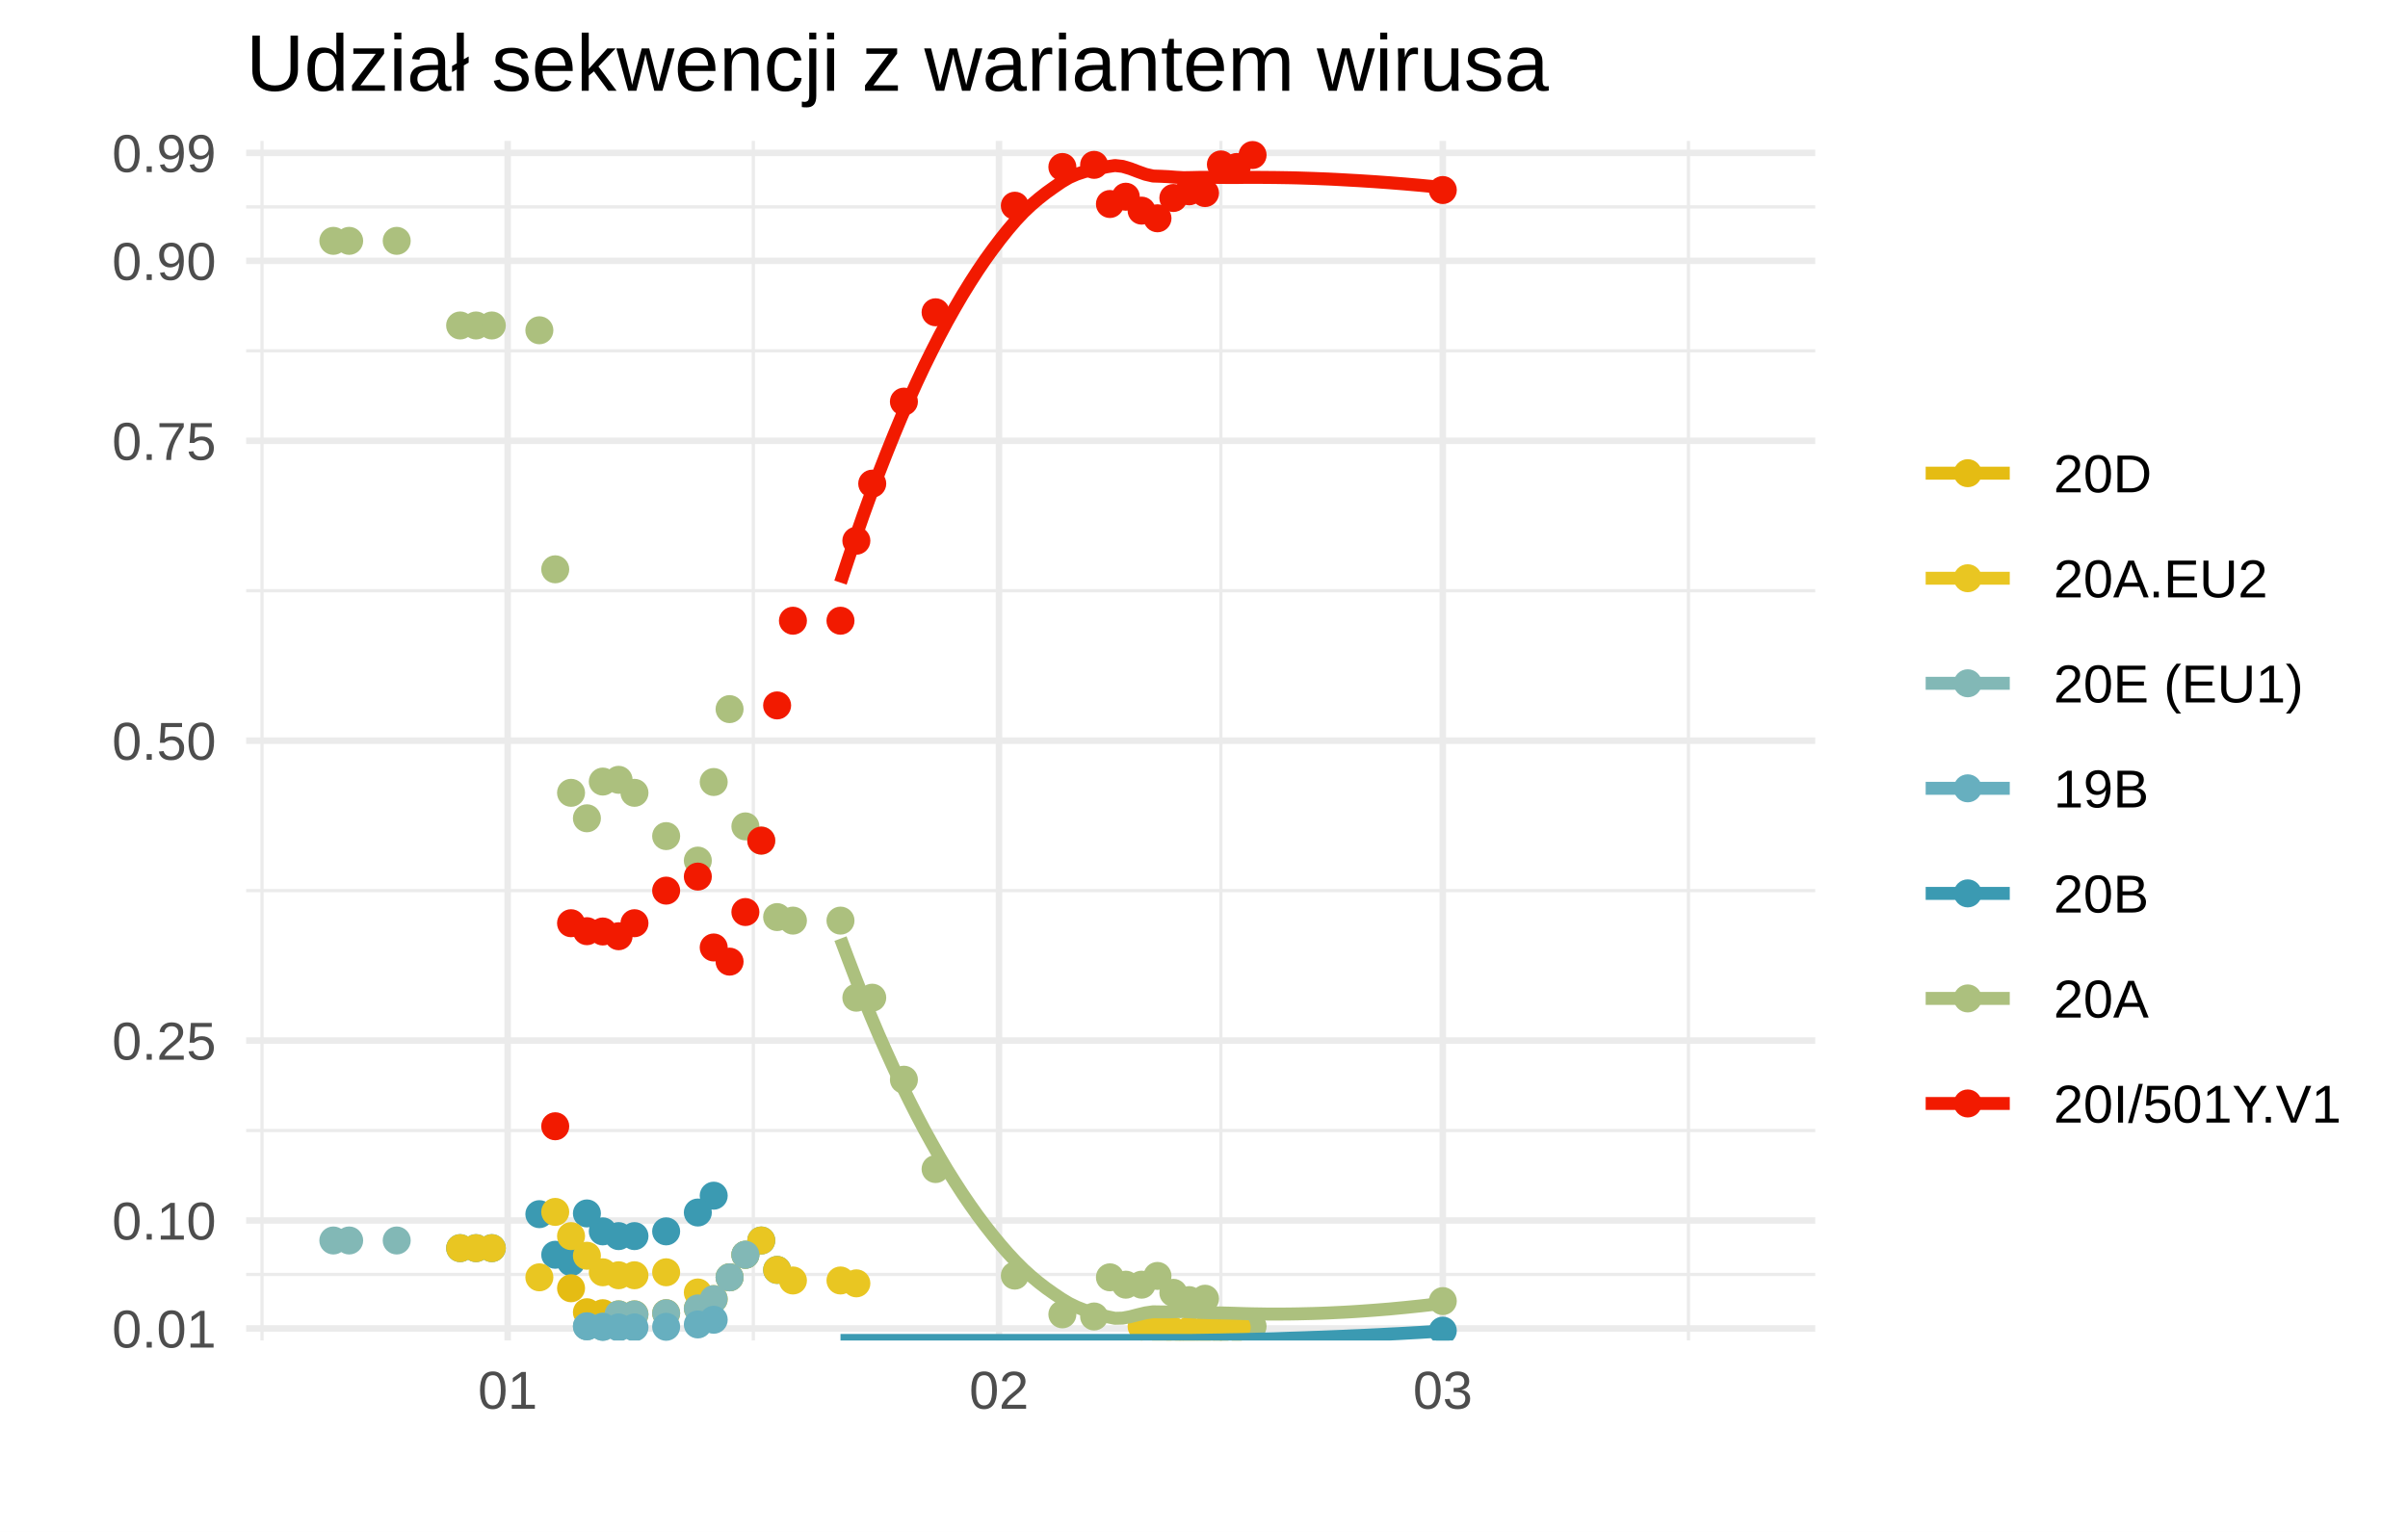
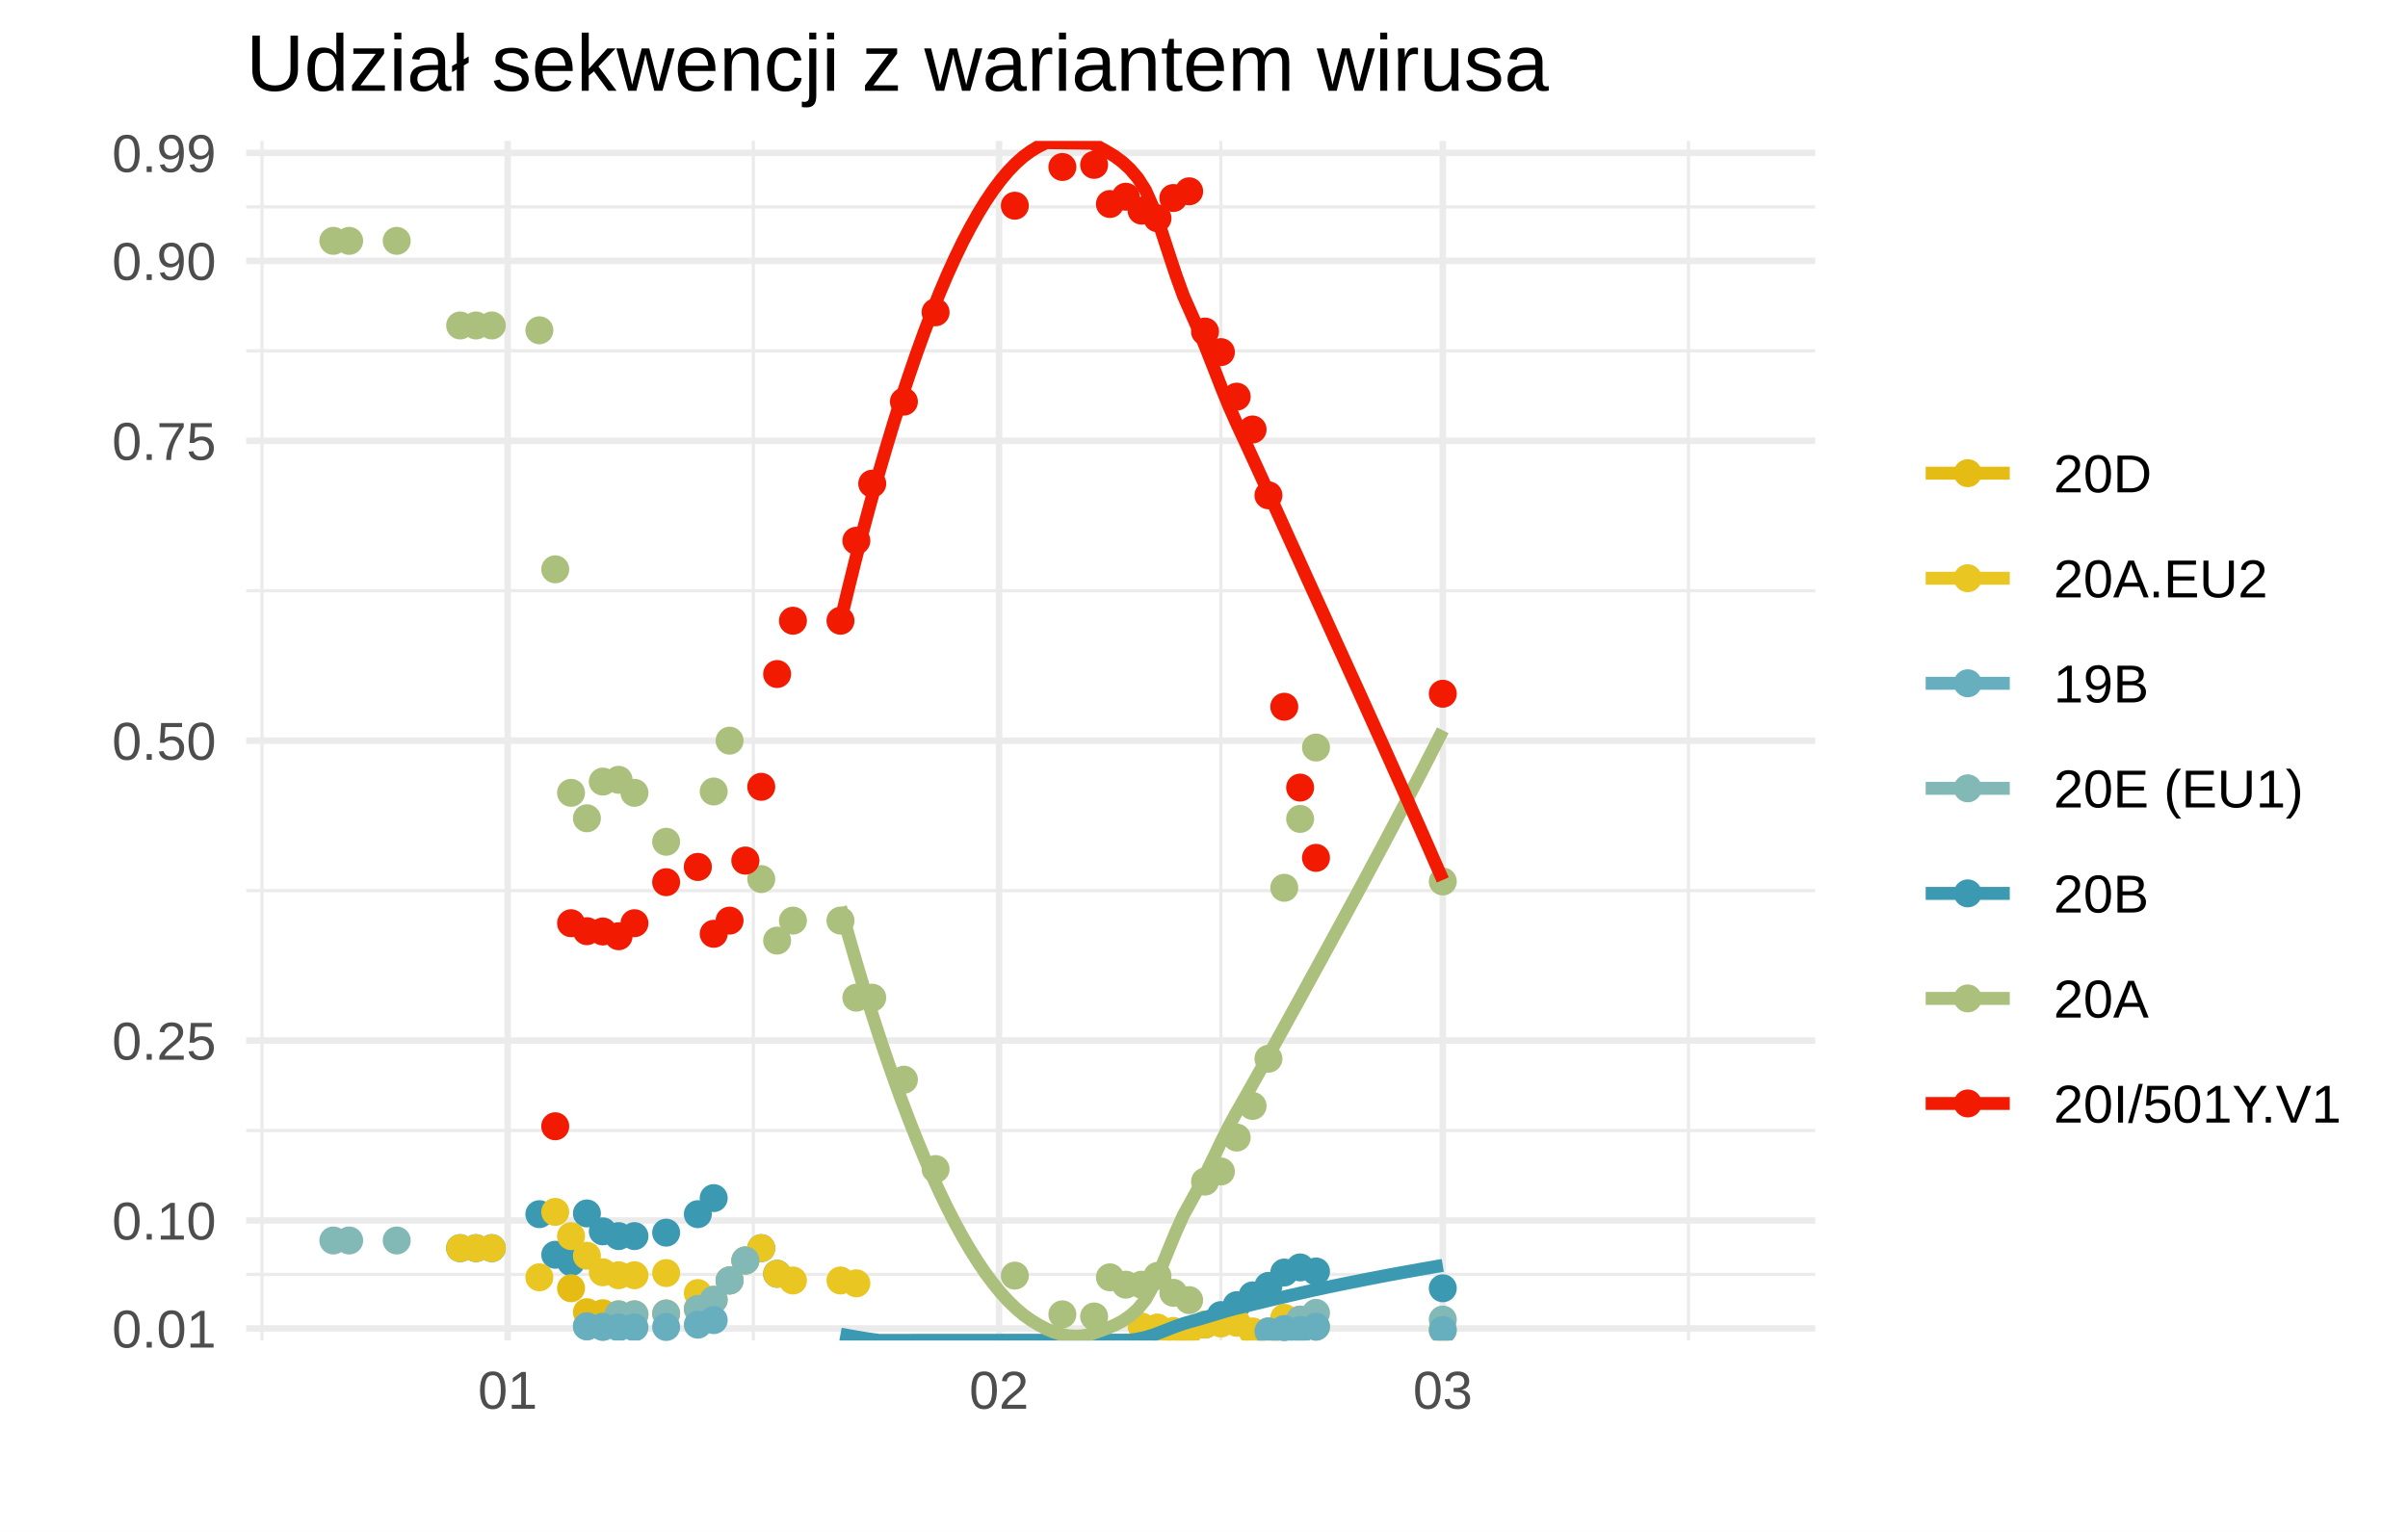
<svg xmlns="http://www.w3.org/2000/svg" class="svglite" width="396.00pt" height="252.00pt" viewBox="0 0 396.00 252.00">
  <defs>
    <style type="text/css">
    .svglite line, .svglite polyline, .svglite polygon, .svglite path, .svglite rect, .svglite circle {
      fill: none;
      stroke: #000000;
      stroke-linecap: round;
      stroke-linejoin: round;
      stroke-miterlimit: 10.00;
    }
  </style>
  </defs>
  <rect width="100%" height="100%" style="stroke: none; fill: #FFFFFF;" />
  <defs>
    <clipPath id="cpMC4wMHwzOTYuMDB8MC4wMHwyNTIuMDA=">
      <rect x="0.00" y="0.00" width="396.00" height="252.00" />
    </clipPath>
  </defs>
  <g clip-path="url(#cpMC4wMHwzOTYuMDB8MC4wMHwyNTIuMDA=)">
</g>
  <defs>
    <clipPath id="cpNDAuNDh8Mjk4LjUyfDIzLjE4fDIyMC41MA==">
      <rect x="40.48" y="23.18" width="258.04" height="197.33" />
    </clipPath>
  </defs>
  <g clip-path="url(#cpNDAuNDh8Mjk4LjUyfDIzLjE4fDIyMC41MA==)">
    <polyline points="40.48,209.65 298.52,209.65 " style="stroke-width: 0.53; stroke: #EBEBEB; stroke-linecap: butt;" />
    <polyline points="40.48,185.97 298.52,185.97 " style="stroke-width: 0.53; stroke: #EBEBEB; stroke-linecap: butt;" />
    <polyline points="40.48,146.51 298.52,146.51 " style="stroke-width: 0.53; stroke: #EBEBEB; stroke-linecap: butt;" />
    <polyline points="40.48,97.17 298.52,97.17 " style="stroke-width: 0.53; stroke: #EBEBEB; stroke-linecap: butt;" />
    <polyline points="40.48,57.71 298.52,57.71 " style="stroke-width: 0.53; stroke: #EBEBEB; stroke-linecap: butt;" />
    <polyline points="40.48,34.03 298.52,34.03 " style="stroke-width: 0.53; stroke: #EBEBEB; stroke-linecap: butt;" />
    <polyline points="43.09,220.50 43.09,23.18 " style="stroke-width: 0.53; stroke: #EBEBEB; stroke-linecap: butt;" />
    <polyline points="123.89,220.50 123.89,23.18 " style="stroke-width: 0.53; stroke: #EBEBEB; stroke-linecap: butt;" />
    <polyline points="200.78,220.50 200.78,23.18 " style="stroke-width: 0.53; stroke: #EBEBEB; stroke-linecap: butt;" />
    <polyline points="277.67,220.50 277.67,23.18 " style="stroke-width: 0.53; stroke: #EBEBEB; stroke-linecap: butt;" />
    <polyline points="40.48,218.53 298.52,218.53 " style="stroke-width: 1.07; stroke: #EBEBEB; stroke-linecap: butt;" />
    <polyline points="40.48,200.77 298.52,200.77 " style="stroke-width: 1.07; stroke: #EBEBEB; stroke-linecap: butt;" />
    <polyline points="40.48,171.17 298.52,171.17 " style="stroke-width: 1.07; stroke: #EBEBEB; stroke-linecap: butt;" />
    <polyline points="40.48,121.84 298.52,121.84 " style="stroke-width: 1.07; stroke: #EBEBEB; stroke-linecap: butt;" />
    <polyline points="40.48,72.51 298.52,72.51 " style="stroke-width: 1.07; stroke: #EBEBEB; stroke-linecap: butt;" />
    <polyline points="40.48,42.91 298.52,42.91 " style="stroke-width: 1.07; stroke: #EBEBEB; stroke-linecap: butt;" />
    <polyline points="40.48,25.15 298.52,25.15 " style="stroke-width: 1.07; stroke: #EBEBEB; stroke-linecap: butt;" />
    <polyline points="83.49,220.50 83.49,23.18 " style="stroke-width: 1.07; stroke: #EBEBEB; stroke-linecap: butt;" />
    <polyline points="164.29,220.50 164.29,23.18 " style="stroke-width: 1.07; stroke: #EBEBEB; stroke-linecap: butt;" />
    <polyline points="237.27,220.50 237.27,23.18 " style="stroke-width: 1.07; stroke: #EBEBEB; stroke-linecap: butt;" />
    <circle cx="54.82" cy="39.62" r="1.95" style="stroke-width: 0.71; stroke: #ACC07E; fill: #ACC07E;" />
    <circle cx="57.42" cy="39.62" r="1.95" style="stroke-width: 0.71; stroke: #ACC07E; fill: #ACC07E;" />
    <circle cx="65.24" cy="39.62" r="1.95" style="stroke-width: 0.71; stroke: #ACC07E; fill: #ACC07E;" />
    <circle cx="75.67" cy="53.54" r="1.95" style="stroke-width: 0.71; stroke: #ACC07E; fill: #ACC07E;" />
    <circle cx="78.28" cy="53.54" r="1.95" style="stroke-width: 0.71; stroke: #ACC07E; fill: #ACC07E;" />
    <circle cx="80.88" cy="53.54" r="1.95" style="stroke-width: 0.71; stroke: #ACC07E; fill: #ACC07E;" />
    <circle cx="88.70" cy="54.33" r="1.95" style="stroke-width: 0.71; stroke: #ACC07E; fill: #ACC07E;" />
    <circle cx="91.31" cy="93.65" r="1.95" style="stroke-width: 0.71; stroke: #ACC07E; fill: #ACC07E;" />
    <circle cx="93.91" cy="130.42" r="1.95" style="stroke-width: 0.71; stroke: #ACC07E; fill: #ACC07E;" />
    <circle cx="96.52" cy="134.61" r="1.95" style="stroke-width: 0.71; stroke: #ACC07E; fill: #ACC07E;" />
    <circle cx="99.13" cy="128.57" r="1.95" style="stroke-width: 0.71; stroke: #ACC07E; fill: #ACC07E;" />
    <circle cx="101.73" cy="128.28" r="1.95" style="stroke-width: 0.71; stroke: #ACC07E; fill: #ACC07E;" />
    <circle cx="104.34" cy="130.42" r="1.95" style="stroke-width: 0.71; stroke: #ACC07E; fill: #ACC07E;" />
-     <circle cx="109.55" cy="137.54" r="1.95" style="stroke-width: 0.71; stroke: #ACC07E; fill: #ACC07E;" />
-     <circle cx="114.76" cy="141.57" r="1.95" style="stroke-width: 0.71; stroke: #ACC07E; fill: #ACC07E;" />
-     <circle cx="117.37" cy="128.64" r="1.95" style="stroke-width: 0.71; stroke: #ACC07E; fill: #ACC07E;" />
-     <circle cx="119.98" cy="116.65" r="1.95" style="stroke-width: 0.71; stroke: #ACC07E; fill: #ACC07E;" />
-     <circle cx="122.58" cy="135.94" r="1.95" style="stroke-width: 0.71; stroke: #ACC07E; fill: #ACC07E;" />
-     <circle cx="125.19" cy="138.28" r="1.95" style="stroke-width: 0.71; stroke: #ACC07E; fill: #ACC07E;" />
-     <circle cx="127.80" cy="150.86" r="1.95" style="stroke-width: 0.71; stroke: #ACC07E; fill: #ACC07E;" />
+     <circle cx="109.55" cy="138.47" r="1.95" style="stroke-width: 0.71; stroke: #ACC07E; fill: #ACC07E;" />
+     <circle cx="114.76" cy="142.61" r="1.95" style="stroke-width: 0.71; stroke: #ACC07E; fill: #ACC07E;" />
+     <circle cx="117.37" cy="130.20" r="1.95" style="stroke-width: 0.71; stroke: #ACC07E; fill: #ACC07E;" />
+     <circle cx="119.98" cy="121.84" r="1.95" style="stroke-width: 0.71; stroke: #ACC07E; fill: #ACC07E;" />
+     <circle cx="122.58" cy="141.57" r="1.95" style="stroke-width: 0.71; stroke: #ACC07E; fill: #ACC07E;" />
+     <circle cx="125.19" cy="144.61" r="1.95" style="stroke-width: 0.71; stroke: #ACC07E; fill: #ACC07E;" />
+     <circle cx="127.80" cy="154.73" r="1.95" style="stroke-width: 0.71; stroke: #ACC07E; fill: #ACC07E;" />
    <circle cx="130.40" cy="151.44" r="1.95" style="stroke-width: 0.71; stroke: #ACC07E; fill: #ACC07E;" />
    <circle cx="138.22" cy="151.44" r="1.95" style="stroke-width: 0.71; stroke: #ACC07E; fill: #ACC07E;" />
    <circle cx="140.83" cy="164.12" r="1.95" style="stroke-width: 0.71; stroke: #ACC07E; fill: #ACC07E;" />
    <circle cx="143.44" cy="164.12" r="1.95" style="stroke-width: 0.71; stroke: #ACC07E; fill: #ACC07E;" />
    <circle cx="148.65" cy="177.61" r="1.95" style="stroke-width: 0.71; stroke: #ACC07E; fill: #ACC07E;" />
    <circle cx="153.86" cy="192.31" r="1.95" style="stroke-width: 0.71; stroke: #ACC07E; fill: #ACC07E;" />
    <circle cx="166.89" cy="209.84" r="1.95" style="stroke-width: 0.71; stroke: #ACC07E; fill: #ACC07E;" />
    <circle cx="174.71" cy="216.21" r="1.95" style="stroke-width: 0.71; stroke: #ACC07E; fill: #ACC07E;" />
    <circle cx="179.93" cy="216.56" r="1.95" style="stroke-width: 0.71; stroke: #ACC07E; fill: #ACC07E;" />
    <circle cx="182.53" cy="210.12" r="1.95" style="stroke-width: 0.71; stroke: #ACC07E; fill: #ACC07E;" />
    <circle cx="185.14" cy="211.33" r="1.95" style="stroke-width: 0.71; stroke: #ACC07E; fill: #ACC07E;" />
    <circle cx="187.74" cy="211.33" r="1.95" style="stroke-width: 0.71; stroke: #ACC07E; fill: #ACC07E;" />
    <circle cx="190.35" cy="209.89" r="1.95" style="stroke-width: 0.71; stroke: #ACC07E; fill: #ACC07E;" />
    <circle cx="192.96" cy="212.67" r="1.95" style="stroke-width: 0.71; stroke: #ACC07E; fill: #ACC07E;" />
    <circle cx="195.56" cy="213.87" r="1.95" style="stroke-width: 0.71; stroke: #ACC07E; fill: #ACC07E;" />
-     <circle cx="198.17" cy="213.64" r="1.95" style="stroke-width: 0.71; stroke: #ACC07E; fill: #ACC07E;" />
-     <circle cx="200.78" cy="218.57" r="1.95" style="stroke-width: 0.71; stroke: #ACC07E; fill: #ACC07E;" />
-     <circle cx="203.38" cy="218.36" r="1.95" style="stroke-width: 0.71; stroke: #ACC07E; fill: #ACC07E;" />
-     <circle cx="205.99" cy="218.18" r="1.95" style="stroke-width: 0.71; stroke: #ACC07E; fill: #ACC07E;" />
-     <circle cx="237.27" cy="214.03" r="1.95" style="stroke-width: 0.71; stroke: #ACC07E; fill: #ACC07E;" />
+     <circle cx="198.17" cy="194.37" r="1.95" style="stroke-width: 0.71; stroke: #ACC07E; fill: #ACC07E;" />
+     <circle cx="200.78" cy="192.71" r="1.95" style="stroke-width: 0.71; stroke: #ACC07E; fill: #ACC07E;" />
+     <circle cx="203.38" cy="187.13" r="1.95" style="stroke-width: 0.71; stroke: #ACC07E; fill: #ACC07E;" />
+     <circle cx="205.99" cy="181.93" r="1.95" style="stroke-width: 0.71; stroke: #ACC07E; fill: #ACC07E;" />
+     <circle cx="208.60" cy="174.16" r="1.95" style="stroke-width: 0.71; stroke: #ACC07E; fill: #ACC07E;" />
+     <circle cx="211.20" cy="146.04" r="1.95" style="stroke-width: 0.71; stroke: #ACC07E; fill: #ACC07E;" />
+     <circle cx="213.81" cy="134.71" r="1.95" style="stroke-width: 0.71; stroke: #ACC07E; fill: #ACC07E;" />
+     <circle cx="216.42" cy="122.97" r="1.95" style="stroke-width: 0.71; stroke: #ACC07E; fill: #ACC07E;" />
+     <circle cx="237.27" cy="145.00" r="1.95" style="stroke-width: 0.71; stroke: #ACC07E; fill: #ACC07E;" />
    <circle cx="91.31" cy="185.27" r="1.95" style="stroke-width: 0.71; stroke: #F21A00; fill: #F21A00;" />
    <circle cx="93.91" cy="151.87" r="1.95" style="stroke-width: 0.71; stroke: #F21A00; fill: #F21A00;" />
    <circle cx="96.52" cy="153.18" r="1.95" style="stroke-width: 0.71; stroke: #F21A00; fill: #F21A00;" />
    <circle cx="99.13" cy="153.23" r="1.95" style="stroke-width: 0.71; stroke: #F21A00; fill: #F21A00;" />
    <circle cx="101.73" cy="154.01" r="1.95" style="stroke-width: 0.71; stroke: #F21A00; fill: #F21A00;" />
    <circle cx="104.34" cy="151.87" r="1.95" style="stroke-width: 0.71; stroke: #F21A00; fill: #F21A00;" />
-     <circle cx="109.55" cy="146.51" r="1.95" style="stroke-width: 0.71; stroke: #F21A00; fill: #F21A00;" />
-     <circle cx="114.76" cy="144.20" r="1.95" style="stroke-width: 0.71; stroke: #F21A00; fill: #F21A00;" />
-     <circle cx="117.37" cy="155.86" r="1.95" style="stroke-width: 0.71; stroke: #F21A00; fill: #F21A00;" />
-     <circle cx="119.98" cy="158.19" r="1.95" style="stroke-width: 0.71; stroke: #F21A00; fill: #F21A00;" />
-     <circle cx="122.58" cy="150.03" r="1.95" style="stroke-width: 0.71; stroke: #F21A00; fill: #F21A00;" />
-     <circle cx="125.19" cy="138.28" r="1.95" style="stroke-width: 0.71; stroke: #F21A00; fill: #F21A00;" />
-     <circle cx="127.80" cy="116.04" r="1.95" style="stroke-width: 0.71; stroke: #F21A00; fill: #F21A00;" />
+     <circle cx="109.55" cy="145.12" r="1.95" style="stroke-width: 0.71; stroke: #F21A00; fill: #F21A00;" />
+     <circle cx="114.76" cy="142.61" r="1.95" style="stroke-width: 0.71; stroke: #F21A00; fill: #F21A00;" />
+     <circle cx="117.37" cy="153.61" r="1.95" style="stroke-width: 0.71; stroke: #F21A00; fill: #F21A00;" />
+     <circle cx="119.98" cy="151.44" r="1.95" style="stroke-width: 0.71; stroke: #F21A00; fill: #F21A00;" />
+     <circle cx="122.58" cy="141.57" r="1.95" style="stroke-width: 0.71; stroke: #F21A00; fill: #F21A00;" />
+     <circle cx="125.19" cy="129.43" r="1.95" style="stroke-width: 0.71; stroke: #F21A00; fill: #F21A00;" />
+     <circle cx="127.80" cy="110.88" r="1.95" style="stroke-width: 0.71; stroke: #F21A00; fill: #F21A00;" />
    <circle cx="130.40" cy="102.11" r="1.95" style="stroke-width: 0.71; stroke: #F21A00; fill: #F21A00;" />
    <circle cx="138.22" cy="102.11" r="1.95" style="stroke-width: 0.71; stroke: #F21A00; fill: #F21A00;" />
    <circle cx="140.83" cy="88.95" r="1.95" style="stroke-width: 0.71; stroke: #F21A00; fill: #F21A00;" />
    <circle cx="143.44" cy="79.56" r="1.95" style="stroke-width: 0.71; stroke: #F21A00; fill: #F21A00;" />
    <circle cx="148.65" cy="66.07" r="1.95" style="stroke-width: 0.71; stroke: #F21A00; fill: #F21A00;" />
    <circle cx="153.86" cy="51.37" r="1.95" style="stroke-width: 0.71; stroke: #F21A00; fill: #F21A00;" />
    <circle cx="166.89" cy="33.84" r="1.95" style="stroke-width: 0.71; stroke: #F21A00; fill: #F21A00;" />
    <circle cx="174.71" cy="27.47" r="1.95" style="stroke-width: 0.71; stroke: #F21A00; fill: #F21A00;" />
    <circle cx="179.93" cy="27.12" r="1.95" style="stroke-width: 0.71; stroke: #F21A00; fill: #F21A00;" />
    <circle cx="182.53" cy="33.56" r="1.95" style="stroke-width: 0.71; stroke: #F21A00; fill: #F21A00;" />
    <circle cx="185.14" cy="32.36" r="1.95" style="stroke-width: 0.71; stroke: #F21A00; fill: #F21A00;" />
    <circle cx="187.74" cy="34.65" r="1.95" style="stroke-width: 0.71; stroke: #F21A00; fill: #F21A00;" />
    <circle cx="190.35" cy="35.91" r="1.95" style="stroke-width: 0.71; stroke: #F21A00; fill: #F21A00;" />
    <circle cx="192.96" cy="32.57" r="1.95" style="stroke-width: 0.71; stroke: #F21A00; fill: #F21A00;" />
    <circle cx="195.56" cy="31.47" r="1.95" style="stroke-width: 0.71; stroke: #F21A00; fill: #F21A00;" />
-     <circle cx="198.17" cy="31.76" r="1.95" style="stroke-width: 0.71; stroke: #F21A00; fill: #F21A00;" />
-     <circle cx="200.78" cy="27.05" r="1.95" style="stroke-width: 0.71; stroke: #F21A00; fill: #F21A00;" />
-     <circle cx="203.38" cy="27.47" r="1.95" style="stroke-width: 0.71; stroke: #F21A00; fill: #F21A00;" />
-     <circle cx="205.99" cy="25.50" r="1.95" style="stroke-width: 0.71; stroke: #F21A00; fill: #F21A00;" />
-     <circle cx="237.27" cy="31.26" r="1.95" style="stroke-width: 0.71; stroke: #F21A00; fill: #F21A00;" />
+     <circle cx="198.17" cy="54.54" r="1.95" style="stroke-width: 0.71; stroke: #F21A00; fill: #F21A00;" />
+     <circle cx="200.78" cy="57.92" r="1.95" style="stroke-width: 0.71; stroke: #F21A00; fill: #F21A00;" />
+     <circle cx="203.38" cy="65.25" r="1.95" style="stroke-width: 0.71; stroke: #F21A00; fill: #F21A00;" />
+     <circle cx="205.99" cy="70.65" r="1.95" style="stroke-width: 0.71; stroke: #F21A00; fill: #F21A00;" />
+     <circle cx="208.60" cy="81.48" r="1.95" style="stroke-width: 0.71; stroke: #F21A00; fill: #F21A00;" />
+     <circle cx="211.20" cy="116.26" r="1.95" style="stroke-width: 0.71; stroke: #F21A00; fill: #F21A00;" />
+     <circle cx="213.81" cy="129.56" r="1.95" style="stroke-width: 0.71; stroke: #F21A00; fill: #F21A00;" />
+     <circle cx="216.42" cy="141.12" r="1.95" style="stroke-width: 0.71; stroke: #F21A00; fill: #F21A00;" />
+     <circle cx="237.27" cy="114.12" r="1.95" style="stroke-width: 0.71; stroke: #F21A00; fill: #F21A00;" />
    <circle cx="75.67" cy="205.32" r="1.95" style="stroke-width: 0.71; stroke: #3B9AB2; fill: #3B9AB2;" />
    <circle cx="78.28" cy="205.32" r="1.95" style="stroke-width: 0.71; stroke: #3B9AB2; fill: #3B9AB2;" />
    <circle cx="80.88" cy="205.32" r="1.95" style="stroke-width: 0.71; stroke: #3B9AB2; fill: #3B9AB2;" />
    <circle cx="88.70" cy="199.73" r="1.95" style="stroke-width: 0.71; stroke: #3B9AB2; fill: #3B9AB2;" />
    <circle cx="91.31" cy="206.41" r="1.95" style="stroke-width: 0.71; stroke: #3B9AB2; fill: #3B9AB2;" />
    <circle cx="93.91" cy="207.63" r="1.95" style="stroke-width: 0.71; stroke: #3B9AB2; fill: #3B9AB2;" />
    <circle cx="96.52" cy="199.61" r="1.95" style="stroke-width: 0.71; stroke: #3B9AB2; fill: #3B9AB2;" />
    <circle cx="99.13" cy="202.56" r="1.95" style="stroke-width: 0.71; stroke: #3B9AB2; fill: #3B9AB2;" />
    <circle cx="101.73" cy="203.34" r="1.95" style="stroke-width: 0.71; stroke: #3B9AB2; fill: #3B9AB2;" />
    <circle cx="104.34" cy="203.34" r="1.95" style="stroke-width: 0.71; stroke: #3B9AB2; fill: #3B9AB2;" />
-     <circle cx="109.55" cy="202.56" r="1.95" style="stroke-width: 0.71; stroke: #3B9AB2; fill: #3B9AB2;" />
-     <circle cx="114.76" cy="199.46" r="1.95" style="stroke-width: 0.71; stroke: #3B9AB2; fill: #3B9AB2;" />
-     <circle cx="117.37" cy="196.69" r="1.95" style="stroke-width: 0.71; stroke: #3B9AB2; fill: #3B9AB2;" />
-     <circle cx="119.98" cy="210.12" r="1.95" style="stroke-width: 0.71; stroke: #3B9AB2; fill: #3B9AB2;" />
-     <circle cx="122.58" cy="206.41" r="1.95" style="stroke-width: 0.71; stroke: #3B9AB2; fill: #3B9AB2;" />
-     <circle cx="125.19" cy="204.06" r="1.95" style="stroke-width: 0.71; stroke: #3B9AB2; fill: #3B9AB2;" />
-     <circle cx="127.80" cy="208.90" r="1.95" style="stroke-width: 0.71; stroke: #3B9AB2; fill: #3B9AB2;" />
-     <circle cx="237.27" cy="218.89" r="1.95" style="stroke-width: 0.71; stroke: #3B9AB2; fill: #3B9AB2;" />
+     <circle cx="109.55" cy="202.77" r="1.95" style="stroke-width: 0.71; stroke: #3B9AB2; fill: #3B9AB2;" />
+     <circle cx="114.76" cy="199.73" r="1.95" style="stroke-width: 0.71; stroke: #3B9AB2; fill: #3B9AB2;" />
+     <circle cx="117.37" cy="197.09" r="1.95" style="stroke-width: 0.71; stroke: #3B9AB2; fill: #3B9AB2;" />
+     <circle cx="119.98" cy="210.64" r="1.95" style="stroke-width: 0.71; stroke: #3B9AB2; fill: #3B9AB2;" />
+     <circle cx="122.58" cy="207.35" r="1.95" style="stroke-width: 0.71; stroke: #3B9AB2; fill: #3B9AB2;" />
+     <circle cx="125.19" cy="205.32" r="1.95" style="stroke-width: 0.71; stroke: #3B9AB2; fill: #3B9AB2;" />
+     <circle cx="127.80" cy="209.54" r="1.95" style="stroke-width: 0.71; stroke: #3B9AB2; fill: #3B9AB2;" />
+     <circle cx="198.17" cy="217.89" r="1.95" style="stroke-width: 0.71; stroke: #3B9AB2; fill: #3B9AB2;" />
+     <circle cx="200.78" cy="216.33" r="1.95" style="stroke-width: 0.71; stroke: #3B9AB2; fill: #3B9AB2;" />
+     <circle cx="203.38" cy="214.70" r="1.95" style="stroke-width: 0.71; stroke: #3B9AB2; fill: #3B9AB2;" />
+     <circle cx="205.99" cy="213.09" r="1.95" style="stroke-width: 0.71; stroke: #3B9AB2; fill: #3B9AB2;" />
+     <circle cx="208.60" cy="211.53" r="1.95" style="stroke-width: 0.71; stroke: #3B9AB2; fill: #3B9AB2;" />
+     <circle cx="211.20" cy="209.33" r="1.95" style="stroke-width: 0.71; stroke: #3B9AB2; fill: #3B9AB2;" />
+     <circle cx="213.81" cy="208.49" r="1.95" style="stroke-width: 0.71; stroke: #3B9AB2; fill: #3B9AB2;" />
+     <circle cx="216.42" cy="209.16" r="1.95" style="stroke-width: 0.71; stroke: #3B9AB2; fill: #3B9AB2;" />
+     <circle cx="237.27" cy="211.92" r="1.95" style="stroke-width: 0.71; stroke: #3B9AB2; fill: #3B9AB2;" />
    <circle cx="93.91" cy="211.92" r="1.95" style="stroke-width: 0.71; stroke: #E5BC13; fill: #E5BC13;" />
    <circle cx="96.52" cy="215.86" r="1.95" style="stroke-width: 0.71; stroke: #E5BC13; fill: #E5BC13;" />
    <circle cx="99.13" cy="216.02" r="1.95" style="stroke-width: 0.71; stroke: #E5BC13; fill: #E5BC13;" />
    <circle cx="101.73" cy="216.21" r="1.95" style="stroke-width: 0.71; stroke: #E5BC13; fill: #E5BC13;" />
    <circle cx="104.34" cy="216.21" r="1.95" style="stroke-width: 0.71; stroke: #E5BC13; fill: #E5BC13;" />
-     <circle cx="109.55" cy="216.02" r="1.95" style="stroke-width: 0.71; stroke: #E5BC13; fill: #E5BC13;" />
-     <circle cx="114.76" cy="215.24" r="1.95" style="stroke-width: 0.71; stroke: #E5BC13; fill: #E5BC13;" />
+     <circle cx="109.55" cy="216.07" r="1.95" style="stroke-width: 0.71; stroke: #E5BC13; fill: #E5BC13;" />
+     <circle cx="114.76" cy="215.31" r="1.95" style="stroke-width: 0.71; stroke: #E5BC13; fill: #E5BC13;" />
    <circle cx="75.67" cy="205.32" r="1.95" style="stroke-width: 0.71; stroke: #E9C622; fill: #E9C622;" />
    <circle cx="78.28" cy="205.32" r="1.95" style="stroke-width: 0.71; stroke: #E9C622; fill: #E9C622;" />
    <circle cx="80.88" cy="205.32" r="1.95" style="stroke-width: 0.71; stroke: #E9C622; fill: #E9C622;" />
    <circle cx="88.70" cy="210.12" r="1.95" style="stroke-width: 0.71; stroke: #E9C622; fill: #E9C622;" />
    <circle cx="91.31" cy="199.36" r="1.95" style="stroke-width: 0.71; stroke: #E9C622; fill: #E9C622;" />
    <circle cx="93.91" cy="203.34" r="1.95" style="stroke-width: 0.71; stroke: #E9C622; fill: #E9C622;" />
    <circle cx="96.52" cy="206.57" r="1.95" style="stroke-width: 0.71; stroke: #E9C622; fill: #E9C622;" />
    <circle cx="99.13" cy="209.29" r="1.95" style="stroke-width: 0.71; stroke: #E9C622; fill: #E9C622;" />
    <circle cx="101.73" cy="209.78" r="1.95" style="stroke-width: 0.71; stroke: #E9C622; fill: #E9C622;" />
    <circle cx="104.34" cy="209.78" r="1.95" style="stroke-width: 0.71; stroke: #E9C622; fill: #E9C622;" />
-     <circle cx="109.55" cy="209.29" r="1.95" style="stroke-width: 0.71; stroke: #E9C622; fill: #E9C622;" />
-     <circle cx="114.76" cy="212.61" r="1.95" style="stroke-width: 0.71; stroke: #E9C622; fill: #E9C622;" />
-     <circle cx="117.37" cy="213.70" r="1.95" style="stroke-width: 0.71; stroke: #E9C622; fill: #E9C622;" />
-     <circle cx="119.98" cy="210.12" r="1.95" style="stroke-width: 0.71; stroke: #E9C622; fill: #E9C622;" />
-     <circle cx="122.58" cy="206.41" r="1.95" style="stroke-width: 0.71; stroke: #E9C622; fill: #E9C622;" />
-     <circle cx="125.19" cy="204.06" r="1.95" style="stroke-width: 0.71; stroke: #E9C622; fill: #E9C622;" />
-     <circle cx="127.80" cy="208.90" r="1.95" style="stroke-width: 0.71; stroke: #E9C622; fill: #E9C622;" />
+     <circle cx="109.55" cy="209.42" r="1.95" style="stroke-width: 0.71; stroke: #E9C622; fill: #E9C622;" />
+     <circle cx="114.76" cy="212.71" r="1.95" style="stroke-width: 0.71; stroke: #E9C622; fill: #E9C622;" />
+     <circle cx="117.37" cy="213.81" r="1.95" style="stroke-width: 0.71; stroke: #E9C622; fill: #E9C622;" />
+     <circle cx="119.98" cy="210.64" r="1.95" style="stroke-width: 0.71; stroke: #E9C622; fill: #E9C622;" />
+     <circle cx="122.58" cy="207.35" r="1.95" style="stroke-width: 0.71; stroke: #E9C622; fill: #E9C622;" />
+     <circle cx="125.19" cy="205.32" r="1.95" style="stroke-width: 0.71; stroke: #E9C622; fill: #E9C622;" />
+     <circle cx="127.80" cy="209.54" r="1.95" style="stroke-width: 0.71; stroke: #E9C622; fill: #E9C622;" />
    <circle cx="130.40" cy="210.64" r="1.95" style="stroke-width: 0.71; stroke: #E9C622; fill: #E9C622;" />
    <circle cx="138.22" cy="210.64" r="1.95" style="stroke-width: 0.71; stroke: #E9C622; fill: #E9C622;" />
    <circle cx="140.83" cy="211.11" r="1.95" style="stroke-width: 0.71; stroke: #E9C622; fill: #E9C622;" />
    <circle cx="187.74" cy="218.21" r="1.95" style="stroke-width: 0.71; stroke: #E9C622; fill: #E9C622;" />
    <circle cx="190.35" cy="218.38" r="1.95" style="stroke-width: 0.71; stroke: #E9C622; fill: #E9C622;" />
    <circle cx="192.96" cy="218.94" r="1.95" style="stroke-width: 0.71; stroke: #E9C622; fill: #E9C622;" />
    <circle cx="195.56" cy="218.85" r="1.95" style="stroke-width: 0.71; stroke: #E9C622; fill: #E9C622;" />
-     <circle cx="198.17" cy="218.79" r="1.95" style="stroke-width: 0.71; stroke: #E9C622; fill: #E9C622;" />
-     <circle cx="200.78" cy="218.57" r="1.95" style="stroke-width: 0.71; stroke: #E9C622; fill: #E9C622;" />
-     <circle cx="203.38" cy="218.36" r="1.95" style="stroke-width: 0.71; stroke: #E9C622; fill: #E9C622;" />
+     <circle cx="198.17" cy="217.89" r="1.95" style="stroke-width: 0.71; stroke: #E9C622; fill: #E9C622;" />
+     <circle cx="200.78" cy="217.72" r="1.95" style="stroke-width: 0.71; stroke: #E9C622; fill: #E9C622;" />
+     <circle cx="203.38" cy="217.60" r="1.95" style="stroke-width: 0.71; stroke: #E9C622; fill: #E9C622;" />
+     <circle cx="205.99" cy="219.02" r="1.95" style="stroke-width: 0.71; stroke: #E9C622; fill: #E9C622;" />
+     <circle cx="208.60" cy="219.01" r="1.95" style="stroke-width: 0.71; stroke: #E9C622; fill: #E9C622;" />
+     <circle cx="211.20" cy="216.78" r="1.95" style="stroke-width: 0.71; stroke: #E9C622; fill: #E9C622;" />
+     <circle cx="213.81" cy="217.07" r="1.95" style="stroke-width: 0.71; stroke: #E9C622; fill: #E9C622;" />
+     <circle cx="216.42" cy="218.24" r="1.95" style="stroke-width: 0.71; stroke: #E9C622; fill: #E9C622;" />
+     <circle cx="237.27" cy="218.79" r="1.95" style="stroke-width: 0.71; stroke: #E9C622; fill: #E9C622;" />
    <circle cx="54.82" cy="204.06" r="1.95" style="stroke-width: 0.71; stroke: #82B8B6; fill: #82B8B6;" />
    <circle cx="57.42" cy="204.06" r="1.95" style="stroke-width: 0.71; stroke: #82B8B6; fill: #82B8B6;" />
    <circle cx="65.24" cy="204.06" r="1.95" style="stroke-width: 0.71; stroke: #82B8B6; fill: #82B8B6;" />
    <circle cx="96.52" cy="218.18" r="1.95" style="stroke-width: 0.71; stroke: #82B8B6; fill: #82B8B6;" />
    <circle cx="99.13" cy="218.26" r="1.95" style="stroke-width: 0.71; stroke: #82B8B6; fill: #82B8B6;" />
    <circle cx="101.73" cy="216.21" r="1.95" style="stroke-width: 0.71; stroke: #82B8B6; fill: #82B8B6;" />
    <circle cx="104.34" cy="216.21" r="1.95" style="stroke-width: 0.71; stroke: #82B8B6; fill: #82B8B6;" />
-     <circle cx="109.55" cy="216.02" r="1.95" style="stroke-width: 0.71; stroke: #82B8B6; fill: #82B8B6;" />
-     <circle cx="114.76" cy="215.24" r="1.95" style="stroke-width: 0.71; stroke: #82B8B6; fill: #82B8B6;" />
-     <circle cx="117.37" cy="213.70" r="1.95" style="stroke-width: 0.71; stroke: #82B8B6; fill: #82B8B6;" />
-     <circle cx="119.98" cy="210.12" r="1.95" style="stroke-width: 0.71; stroke: #82B8B6; fill: #82B8B6;" />
-     <circle cx="122.58" cy="206.41" r="1.95" style="stroke-width: 0.71; stroke: #82B8B6; fill: #82B8B6;" />
+     <circle cx="109.55" cy="216.07" r="1.95" style="stroke-width: 0.71; stroke: #82B8B6; fill: #82B8B6;" />
+     <circle cx="114.76" cy="215.31" r="1.95" style="stroke-width: 0.71; stroke: #82B8B6; fill: #82B8B6;" />
+     <circle cx="117.37" cy="213.81" r="1.95" style="stroke-width: 0.71; stroke: #82B8B6; fill: #82B8B6;" />
+     <circle cx="119.98" cy="210.64" r="1.95" style="stroke-width: 0.71; stroke: #82B8B6; fill: #82B8B6;" />
+     <circle cx="122.58" cy="207.35" r="1.95" style="stroke-width: 0.71; stroke: #82B8B6; fill: #82B8B6;" />
+     <circle cx="211.20" cy="218.64" r="1.95" style="stroke-width: 0.71; stroke: #82B8B6; fill: #82B8B6;" />
+     <circle cx="213.81" cy="217.07" r="1.95" style="stroke-width: 0.71; stroke: #82B8B6; fill: #82B8B6;" />
+     <circle cx="216.42" cy="215.97" r="1.95" style="stroke-width: 0.71; stroke: #82B8B6; fill: #82B8B6;" />
+     <circle cx="237.27" cy="217.07" r="1.95" style="stroke-width: 0.71; stroke: #82B8B6; fill: #82B8B6;" />
    <circle cx="96.52" cy="218.18" r="1.95" style="stroke-width: 0.71; stroke: #67AFBF; fill: #67AFBF;" />
    <circle cx="99.13" cy="218.26" r="1.95" style="stroke-width: 0.71; stroke: #67AFBF; fill: #67AFBF;" />
    <circle cx="101.73" cy="218.36" r="1.95" style="stroke-width: 0.71; stroke: #67AFBF; fill: #67AFBF;" />
    <circle cx="104.34" cy="218.36" r="1.95" style="stroke-width: 0.71; stroke: #67AFBF; fill: #67AFBF;" />
-     <circle cx="109.55" cy="218.26" r="1.95" style="stroke-width: 0.71; stroke: #67AFBF; fill: #67AFBF;" />
-     <circle cx="114.76" cy="217.87" r="1.95" style="stroke-width: 0.71; stroke: #67AFBF; fill: #67AFBF;" />
-     <circle cx="117.37" cy="217.10" r="1.95" style="stroke-width: 0.71; stroke: #67AFBF; fill: #67AFBF;" />
-     <polyline points="138.22,220.50 139.48,220.50 140.73,220.50 141.98,220.50 143.24,220.50 144.49,220.50 145.75,220.50 147.00,220.50 148.25,220.50 149.51,220.50 150.76,220.50 152.01,220.50 153.27,220.50 154.52,220.50 155.77,220.50 157.03,220.50 158.28,220.50 159.54,220.50 160.79,220.50 162.04,220.50 163.30,220.50 164.55,220.50 165.80,220.50 167.06,220.50 168.31,220.50 169.57,220.50 170.82,220.50 172.07,220.50 173.33,220.50 174.58,220.50 175.83,220.50 177.09,220.50 178.34,220.50 179.60,220.50 180.85,220.50 182.10,220.50 195.89,220.50 197.15,220.48 198.40,220.46 199.66,220.44 200.91,220.42 202.16,220.39 203.42,220.37 204.67,220.34 205.92,220.31 207.18,220.28 208.43,220.24 209.68,220.21 210.94,220.17 212.19,220.13 213.45,220.09 214.70,220.05 215.95,220.00 217.21,219.96 218.46,219.91 219.71,219.86 220.97,219.81 222.22,219.75 223.48,219.70 224.73,219.64 225.98,219.58 227.24,219.52 228.49,219.45 229.74,219.39 231.00,219.32 232.25,219.25 233.51,219.18 234.76,219.10 236.01,219.03 237.27,218.95 " style="stroke-width: 2.13; stroke: #3B9AB2; stroke-linecap: butt;" />
-     <polyline points="138.22,154.40 139.48,157.74 140.73,161.01 141.98,164.17 143.24,167.23 144.49,170.18 145.75,173.03 147.00,175.78 148.25,178.44 149.51,181.00 150.76,183.47 152.01,185.84 153.27,188.12 154.52,190.32 155.77,192.42 157.03,194.43 158.28,196.36 159.54,198.21 160.79,199.97 162.04,201.64 163.30,203.24 164.55,204.75 165.80,206.19 167.06,207.54 168.31,208.79 169.57,209.93 170.82,210.97 172.07,211.93 173.33,212.82 174.58,213.66 175.83,214.41 177.09,215.02 178.34,215.51 179.60,215.91 180.85,216.27 182.10,216.60 183.36,216.86 184.61,216.83 185.86,216.60 187.12,216.27 188.37,215.97 189.63,215.79 190.88,215.81 192.13,215.81 193.39,215.77 194.64,215.75 195.89,215.81 197.15,215.88 198.40,215.93 199.66,215.96 200.91,215.98 202.16,216.01 203.42,216.05 204.67,216.09 205.92,216.12 207.18,216.14 208.43,216.16 209.68,216.16 210.94,216.16 212.19,216.15 213.45,216.13 214.70,216.10 215.95,216.07 217.21,216.03 218.46,215.98 219.71,215.92 220.97,215.86 222.22,215.79 223.48,215.71 224.73,215.62 225.98,215.53 227.24,215.43 228.49,215.33 229.74,215.21 231.00,215.09 232.25,214.96 233.51,214.83 234.76,214.69 236.01,214.54 237.27,214.39 " style="stroke-width: 2.13; stroke: #ACC07E; stroke-linecap: butt;" />
-     <polyline points="138.22,95.84 139.48,92.03 140.73,88.31 141.98,84.71 143.24,81.23 144.49,77.89 145.75,74.66 147.00,71.55 148.25,68.55 149.51,65.67 150.76,62.89 152.01,60.23 153.27,57.68 154.52,55.23 155.77,52.89 157.03,50.65 158.28,48.51 159.54,46.47 160.79,44.53 162.04,42.69 163.30,40.95 164.55,39.30 165.80,37.74 167.06,36.27 168.31,34.94 169.57,33.75 170.82,32.68 172.07,31.70 173.33,30.80 174.58,29.94 175.83,29.20 177.09,28.65 178.34,28.24 179.60,27.93 180.85,27.68 182.10,27.42 183.36,27.23 184.61,27.37 185.86,27.74 187.12,28.22 188.37,28.67 189.63,28.96 190.88,29.00 192.13,29.06 193.39,29.16 194.64,29.23 195.89,29.21 197.15,29.18 198.40,29.18 199.66,29.18 200.91,29.19 202.16,29.20 203.42,29.20 204.67,29.18 205.92,29.18 207.18,29.18 208.43,29.19 209.68,29.20 210.94,29.22 212.19,29.24 213.45,29.27 214.70,29.31 215.95,29.35 217.21,29.40 218.46,29.45 219.71,29.51 220.97,29.58 222.22,29.65 223.48,29.72 224.73,29.80 225.98,29.88 227.24,29.97 228.49,30.06 229.74,30.16 231.00,30.26 232.25,30.37 233.51,30.48 234.76,30.60 236.01,30.71 237.27,30.84 " style="stroke-width: 2.13; stroke: #F21A00; stroke-linecap: butt;" />
+     <circle cx="109.55" cy="218.29" r="1.95" style="stroke-width: 0.71; stroke: #67AFBF; fill: #67AFBF;" />
+     <circle cx="114.76" cy="217.91" r="1.95" style="stroke-width: 0.71; stroke: #67AFBF; fill: #67AFBF;" />
+     <circle cx="117.37" cy="217.16" r="1.95" style="stroke-width: 0.71; stroke: #67AFBF; fill: #67AFBF;" />
+     <circle cx="208.60" cy="219.01" r="1.95" style="stroke-width: 0.71; stroke: #67AFBF; fill: #67AFBF;" />
+     <circle cx="211.20" cy="218.64" r="1.95" style="stroke-width: 0.71; stroke: #67AFBF; fill: #67AFBF;" />
+     <circle cx="213.81" cy="218.79" r="1.95" style="stroke-width: 0.71; stroke: #67AFBF; fill: #67AFBF;" />
+     <circle cx="216.42" cy="218.24" r="1.95" style="stroke-width: 0.71; stroke: #67AFBF; fill: #67AFBF;" />
+     <circle cx="237.27" cy="218.79" r="1.95" style="stroke-width: 0.71; stroke: #67AFBF; fill: #67AFBF;" />
+     <polyline points="138.22,219.46 139.48,219.69 140.73,219.91 141.98,220.12 143.24,220.31 144.49,220.49 185.86,220.46 187.12,220.27 188.37,220.00 189.63,219.62 190.88,219.15 192.13,218.66 193.39,218.17 194.64,217.73 195.89,217.37 197.15,217.02 198.40,216.65 199.66,216.27 200.91,215.89 202.16,215.53 203.42,215.20 204.67,214.90 205.92,214.59 207.18,214.29 208.43,213.98 209.68,213.68 210.94,213.39 212.19,213.10 213.45,212.81 214.70,212.53 215.95,212.25 217.21,211.98 218.46,211.71 219.71,211.45 220.97,211.19 222.22,210.94 223.48,210.69 224.73,210.44 225.98,210.20 227.24,209.96 228.49,209.72 229.74,209.49 231.00,209.26 232.25,209.04 233.51,208.81 234.76,208.59 236.01,208.37 237.27,208.16 " style="stroke-width: 2.13; stroke: #3B9AB2; stroke-linecap: butt;" />
+     <polyline points="138.22,149.22 139.48,153.71 140.73,158.05 141.98,162.23 143.24,166.27 144.49,170.15 145.75,173.90 147.00,177.49 148.25,180.95 149.51,184.26 150.76,187.43 152.01,190.46 153.27,193.35 154.52,196.09 155.77,198.68 157.03,201.13 158.28,203.43 159.54,205.57 160.79,207.57 162.04,209.41 163.30,211.10 164.55,212.63 165.80,214.01 167.06,215.23 168.31,216.29 169.57,217.19 170.82,217.95 172.07,218.61 173.33,219.13 174.58,219.52 175.83,219.75 177.09,219.81 178.34,219.70 179.60,219.39 180.85,218.94 182.10,218.48 183.36,217.96 184.61,217.30 185.86,216.44 187.12,215.32 188.37,213.80 189.63,211.54 190.88,208.74 192.13,205.67 193.39,202.62 194.64,199.84 195.89,197.59 197.15,195.31 198.40,192.83 199.66,190.24 200.91,187.64 202.16,185.14 203.42,182.85 204.67,180.67 205.92,178.45 207.18,176.21 208.43,173.95 209.68,171.68 210.94,169.40 212.19,167.12 213.45,164.84 214.70,162.55 215.95,160.26 217.21,157.97 218.46,155.68 219.71,153.38 220.97,151.07 222.22,148.76 223.48,146.44 224.73,144.11 225.98,141.77 227.24,139.42 228.49,137.06 229.74,134.69 231.00,132.30 232.25,129.90 233.51,127.48 234.76,125.05 236.01,122.60 237.27,120.13 " style="stroke-width: 2.13; stroke: #ACC07E; stroke-linecap: butt;" />
+     <polyline points="138.22,102.16 139.48,96.95 140.73,91.92 141.98,87.08 143.24,82.41 144.49,77.92 145.75,73.61 147.00,69.46 148.25,65.49 149.51,61.69 150.76,58.05 152.01,54.59 153.27,51.30 154.52,48.18 155.77,45.23 157.03,42.46 158.28,39.87 159.54,37.46 160.79,35.23 162.04,33.19 163.30,31.32 164.55,29.65 165.80,28.16 167.06,26.86 168.31,25.75 169.57,24.83 170.82,24.08 172.07,23.47 179.60,23.57 180.85,24.27 182.10,24.97 183.36,25.74 184.61,26.67 185.86,27.83 187.12,29.31 188.37,31.27 189.63,34.12 190.88,37.63 192.13,41.46 193.39,45.27 194.64,48.73 195.89,51.54 197.15,54.38 198.40,57.46 199.66,60.67 200.91,63.88 202.16,66.95 203.42,69.78 204.67,72.46 205.92,75.18 207.18,77.92 208.43,80.68 209.68,83.45 210.94,86.23 212.19,89.00 213.45,91.76 214.70,94.52 215.95,97.28 217.21,100.04 218.46,102.79 219.71,105.55 220.97,108.30 222.22,111.06 223.48,113.82 224.73,116.59 225.98,119.36 227.24,122.14 228.49,124.93 229.74,127.72 231.00,130.53 232.25,133.35 233.51,136.18 234.76,139.02 236.01,141.88 237.27,144.75 " style="stroke-width: 2.13; stroke: #F21A00; stroke-linecap: butt;" />
  </g>
  <g clip-path="url(#cpMC4wMHwzOTYuMDB8MC4wMHwyNTIuMDA=)">
    <text x="35.55" y="221.68" text-anchor="end" style="font-size: 8.80px; fill: #4D4D4D; font-family: Arial;" textLength="17.14px" lengthAdjust="spacingAndGlyphs">0.01</text>
    <text x="35.55" y="203.92" text-anchor="end" style="font-size: 8.80px; fill: #4D4D4D; font-family: Arial;" textLength="17.14px" lengthAdjust="spacingAndGlyphs">0.10</text>
    <text x="35.55" y="174.32" text-anchor="end" style="font-size: 8.80px; fill: #4D4D4D; font-family: Arial;" textLength="17.14px" lengthAdjust="spacingAndGlyphs">0.25</text>
    <text x="35.55" y="124.99" text-anchor="end" style="font-size: 8.80px; fill: #4D4D4D; font-family: Arial;" textLength="17.14px" lengthAdjust="spacingAndGlyphs">0.50</text>
    <text x="35.55" y="75.66" text-anchor="end" style="font-size: 8.80px; fill: #4D4D4D; font-family: Arial;" textLength="17.14px" lengthAdjust="spacingAndGlyphs">0.75</text>
    <text x="35.55" y="46.06" text-anchor="end" style="font-size: 8.80px; fill: #4D4D4D; font-family: Arial;" textLength="17.14px" lengthAdjust="spacingAndGlyphs">0.90</text>
    <text x="35.55" y="28.30" text-anchor="end" style="font-size: 8.80px; fill: #4D4D4D; font-family: Arial;" textLength="17.14px" lengthAdjust="spacingAndGlyphs">0.99</text>
    <text x="83.49" y="231.74" text-anchor="middle" style="font-size: 8.80px; fill: #4D4D4D; font-family: Arial;" textLength="9.79px" lengthAdjust="spacingAndGlyphs">01</text>
    <text x="164.29" y="231.74" text-anchor="middle" style="font-size: 8.80px; fill: #4D4D4D; font-family: Arial;" textLength="9.79px" lengthAdjust="spacingAndGlyphs">02</text>
    <text x="237.27" y="231.74" text-anchor="middle" style="font-size: 8.80px; fill: #4D4D4D; font-family: Arial;" textLength="9.79px" lengthAdjust="spacingAndGlyphs">03</text>
    <circle cx="323.60" cy="77.84" r="1.95" style="stroke-width: 0.71; stroke: #E5BC13; fill: #E5BC13;" />
    <line x1="316.68" y1="77.84" x2="330.51" y2="77.84" style="stroke-width: 2.13; stroke: #E5BC13; stroke-linecap: butt;" />
    <circle cx="323.60" cy="95.12" r="1.95" style="stroke-width: 0.71; stroke: #E9C622; fill: #E9C622;" />
    <line x1="316.68" y1="95.12" x2="330.51" y2="95.12" style="stroke-width: 2.13; stroke: #E9C622; stroke-linecap: butt;" />
-     <circle cx="323.60" cy="112.40" r="1.95" style="stroke-width: 0.71; stroke: #82B8B6; fill: #82B8B6;" />
-     <line x1="316.68" y1="112.40" x2="330.51" y2="112.40" style="stroke-width: 2.13; stroke: #82B8B6; stroke-linecap: butt;" />
-     <circle cx="323.60" cy="129.68" r="1.95" style="stroke-width: 0.71; stroke: #67AFBF; fill: #67AFBF;" />
-     <line x1="316.68" y1="129.68" x2="330.51" y2="129.68" style="stroke-width: 2.13; stroke: #67AFBF; stroke-linecap: butt;" />
+     <circle cx="323.60" cy="112.40" r="1.95" style="stroke-width: 0.71; stroke: #67AFBF; fill: #67AFBF;" />
+     <line x1="316.68" y1="112.40" x2="330.51" y2="112.40" style="stroke-width: 2.13; stroke: #67AFBF; stroke-linecap: butt;" />
+     <circle cx="323.60" cy="129.68" r="1.95" style="stroke-width: 0.71; stroke: #82B8B6; fill: #82B8B6;" />
+     <line x1="316.68" y1="129.68" x2="330.51" y2="129.68" style="stroke-width: 2.13; stroke: #82B8B6; stroke-linecap: butt;" />
    <circle cx="323.60" cy="146.96" r="1.95" style="stroke-width: 0.71; stroke: #3B9AB2; fill: #3B9AB2;" />
    <line x1="316.68" y1="146.96" x2="330.51" y2="146.96" style="stroke-width: 2.13; stroke: #3B9AB2; stroke-linecap: butt;" />
    <circle cx="323.60" cy="164.24" r="1.95" style="stroke-width: 0.71; stroke: #ACC07E; fill: #ACC07E;" />
    <line x1="316.68" y1="164.24" x2="330.51" y2="164.24" style="stroke-width: 2.13; stroke: #ACC07E; stroke-linecap: butt;" />
    <circle cx="323.60" cy="181.52" r="1.95" style="stroke-width: 0.71; stroke: #F21A00; fill: #F21A00;" />
    <line x1="316.68" y1="181.52" x2="330.51" y2="181.52" style="stroke-width: 2.13; stroke: #F21A00; stroke-linecap: butt;" />
    <text x="337.72" y="80.99" style="font-size: 8.80px; font-family: Arial;" textLength="16.14px" lengthAdjust="spacingAndGlyphs">20D</text>
    <text x="337.72" y="98.27" style="font-size: 8.80px; font-family: Arial;" textLength="35.22px" lengthAdjust="spacingAndGlyphs">20A.EU2</text>
-     <text x="337.72" y="115.55" style="font-size: 8.80px; font-family: Arial;" textLength="41.08px" lengthAdjust="spacingAndGlyphs">20E (EU1)</text>
-     <text x="337.72" y="132.83" style="font-size: 8.80px; font-family: Arial;" textLength="15.66px" lengthAdjust="spacingAndGlyphs">19B</text>
+     <text x="337.72" y="115.55" style="font-size: 8.80px; font-family: Arial;" textLength="15.66px" lengthAdjust="spacingAndGlyphs">19B</text>
+     <text x="337.72" y="132.83" style="font-size: 8.80px; font-family: Arial;" textLength="41.08px" lengthAdjust="spacingAndGlyphs">20E (EU1)</text>
    <text x="337.72" y="150.11" style="font-size: 8.80px; font-family: Arial;" textLength="15.66px" lengthAdjust="spacingAndGlyphs">20B</text>
    <text x="337.72" y="167.39" style="font-size: 8.80px; font-family: Arial;" textLength="15.66px" lengthAdjust="spacingAndGlyphs">20A</text>
    <text x="337.72" y="184.67" style="font-size: 8.80px; font-family: Arial;" textLength="47.33px" lengthAdjust="spacingAndGlyphs">20I/501Y.V1</text>
    <text x="40.48" y="14.93" style="font-size: 13.20px; font-family: Arial;" textLength="214.06px" lengthAdjust="spacingAndGlyphs">Udział sekwencji z wariantem wirusa</text>
  </g>
</svg>
